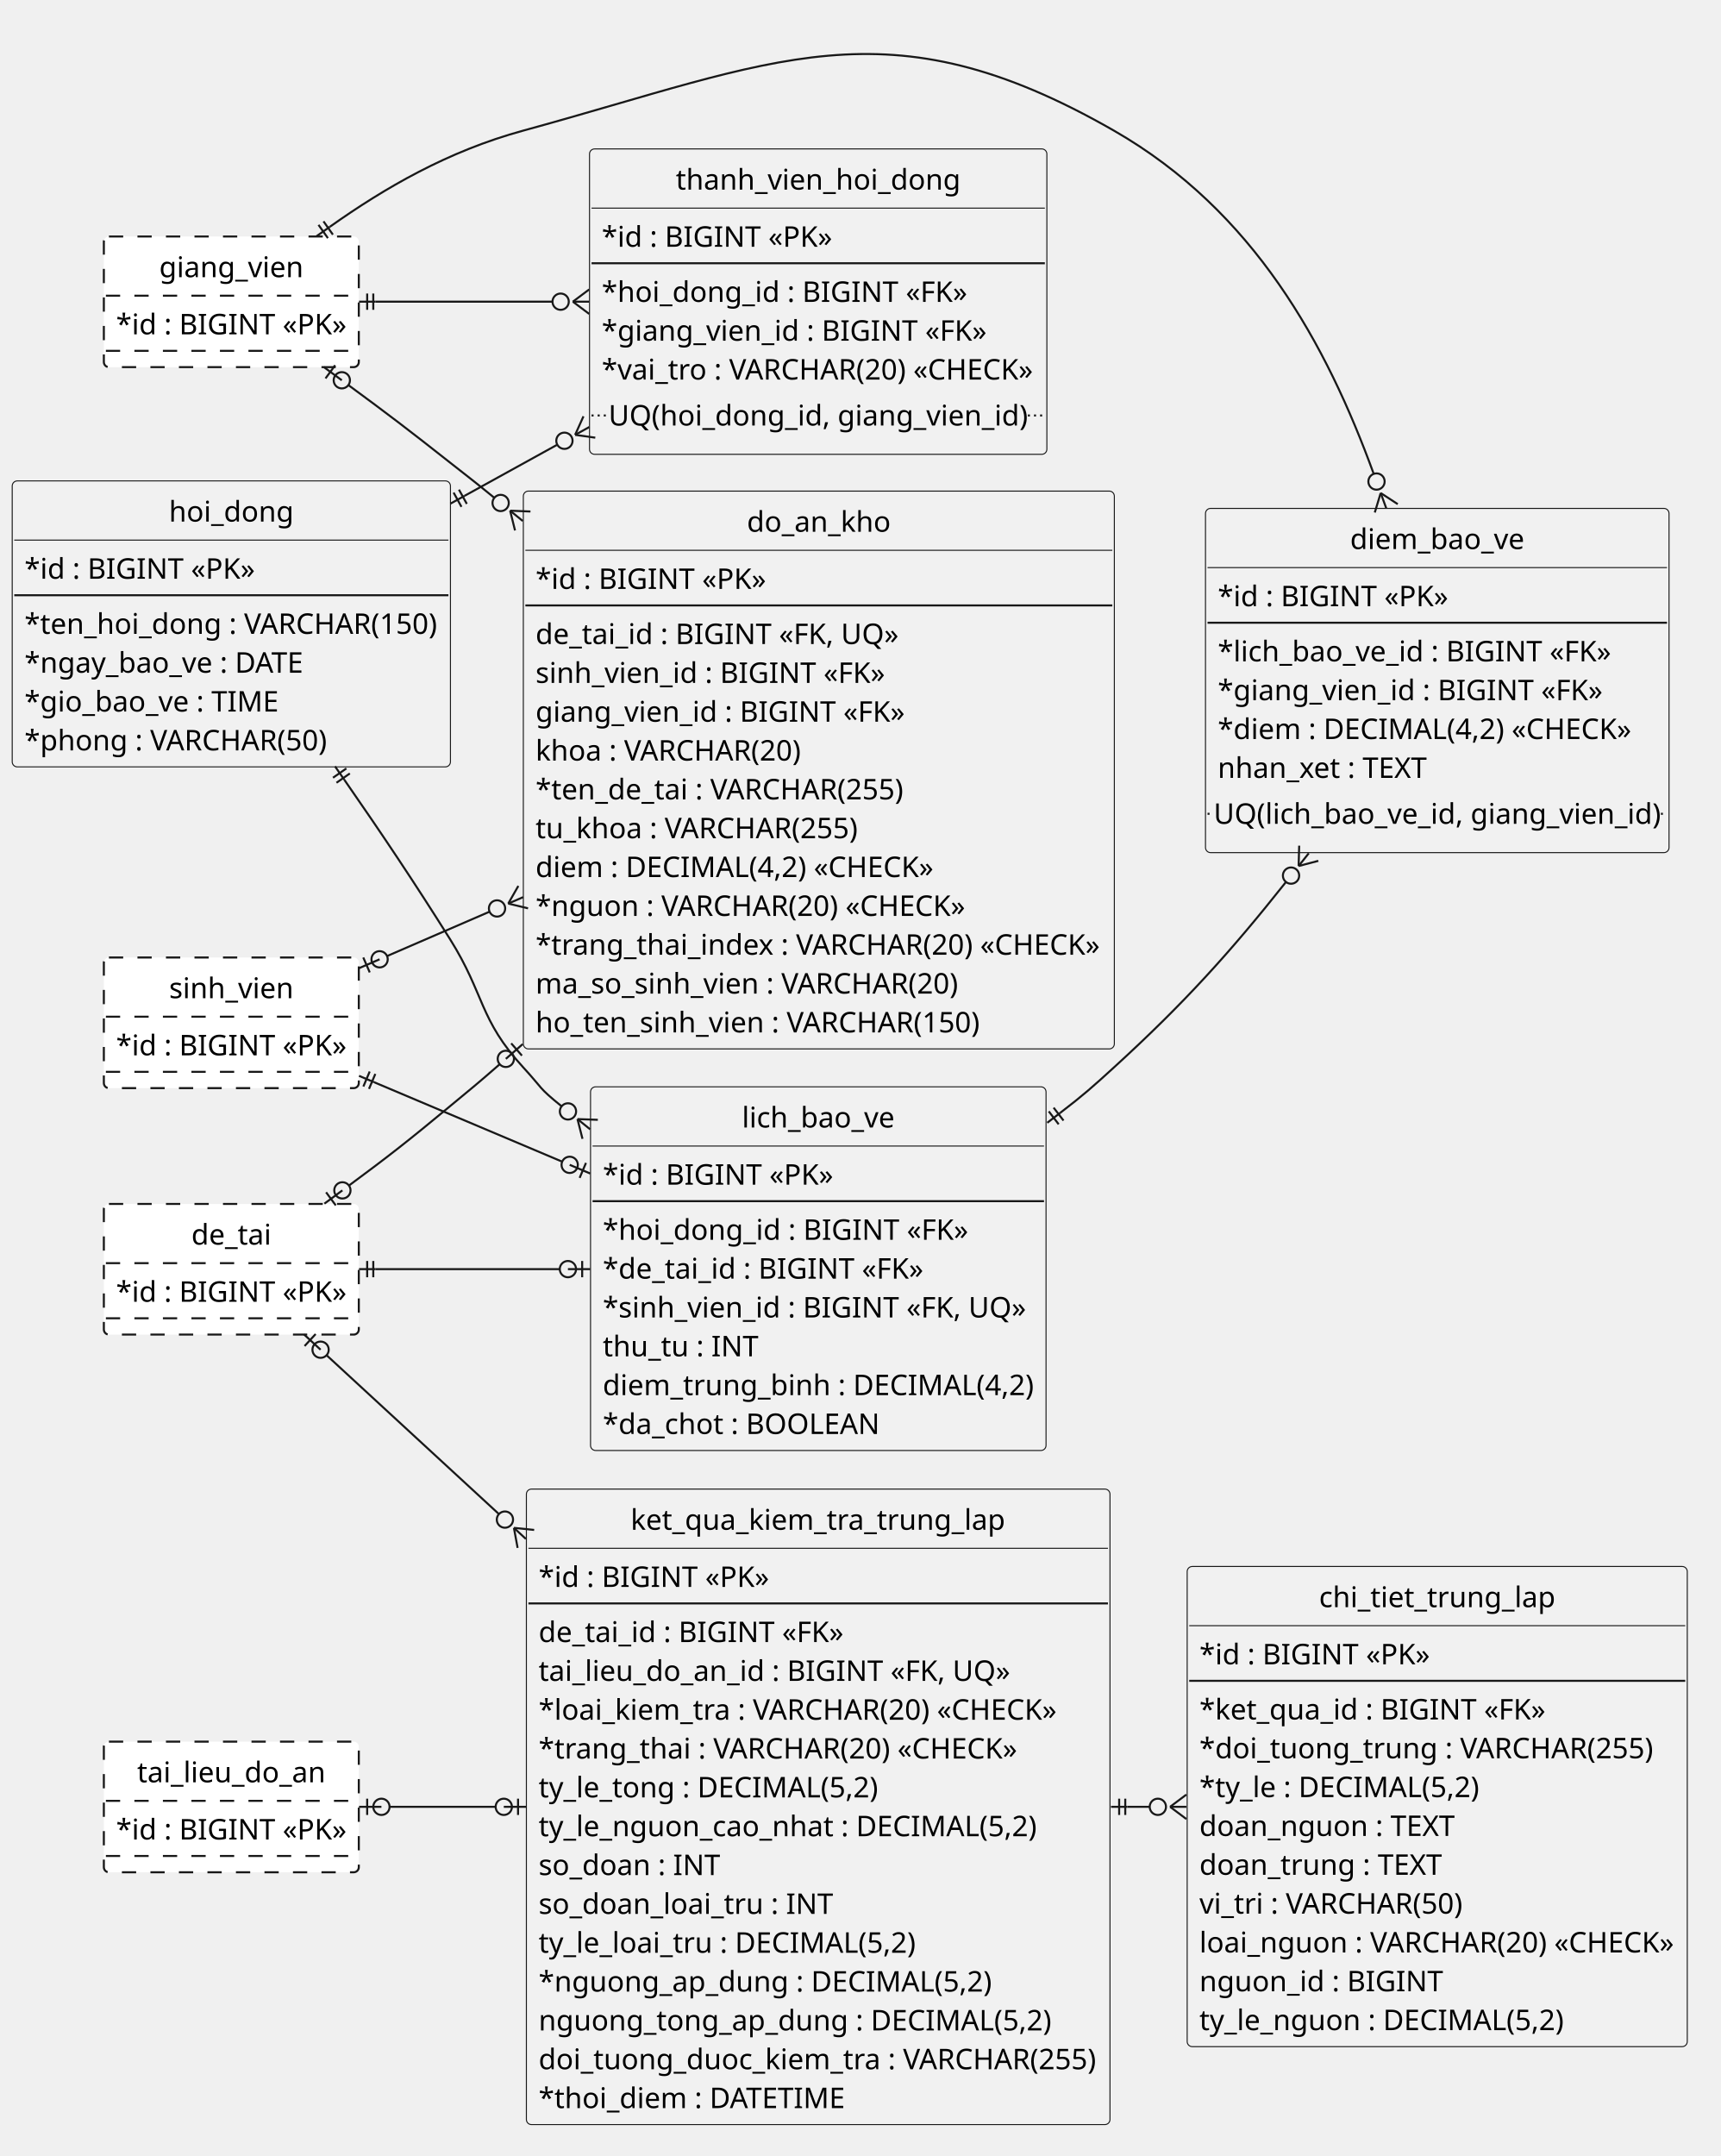
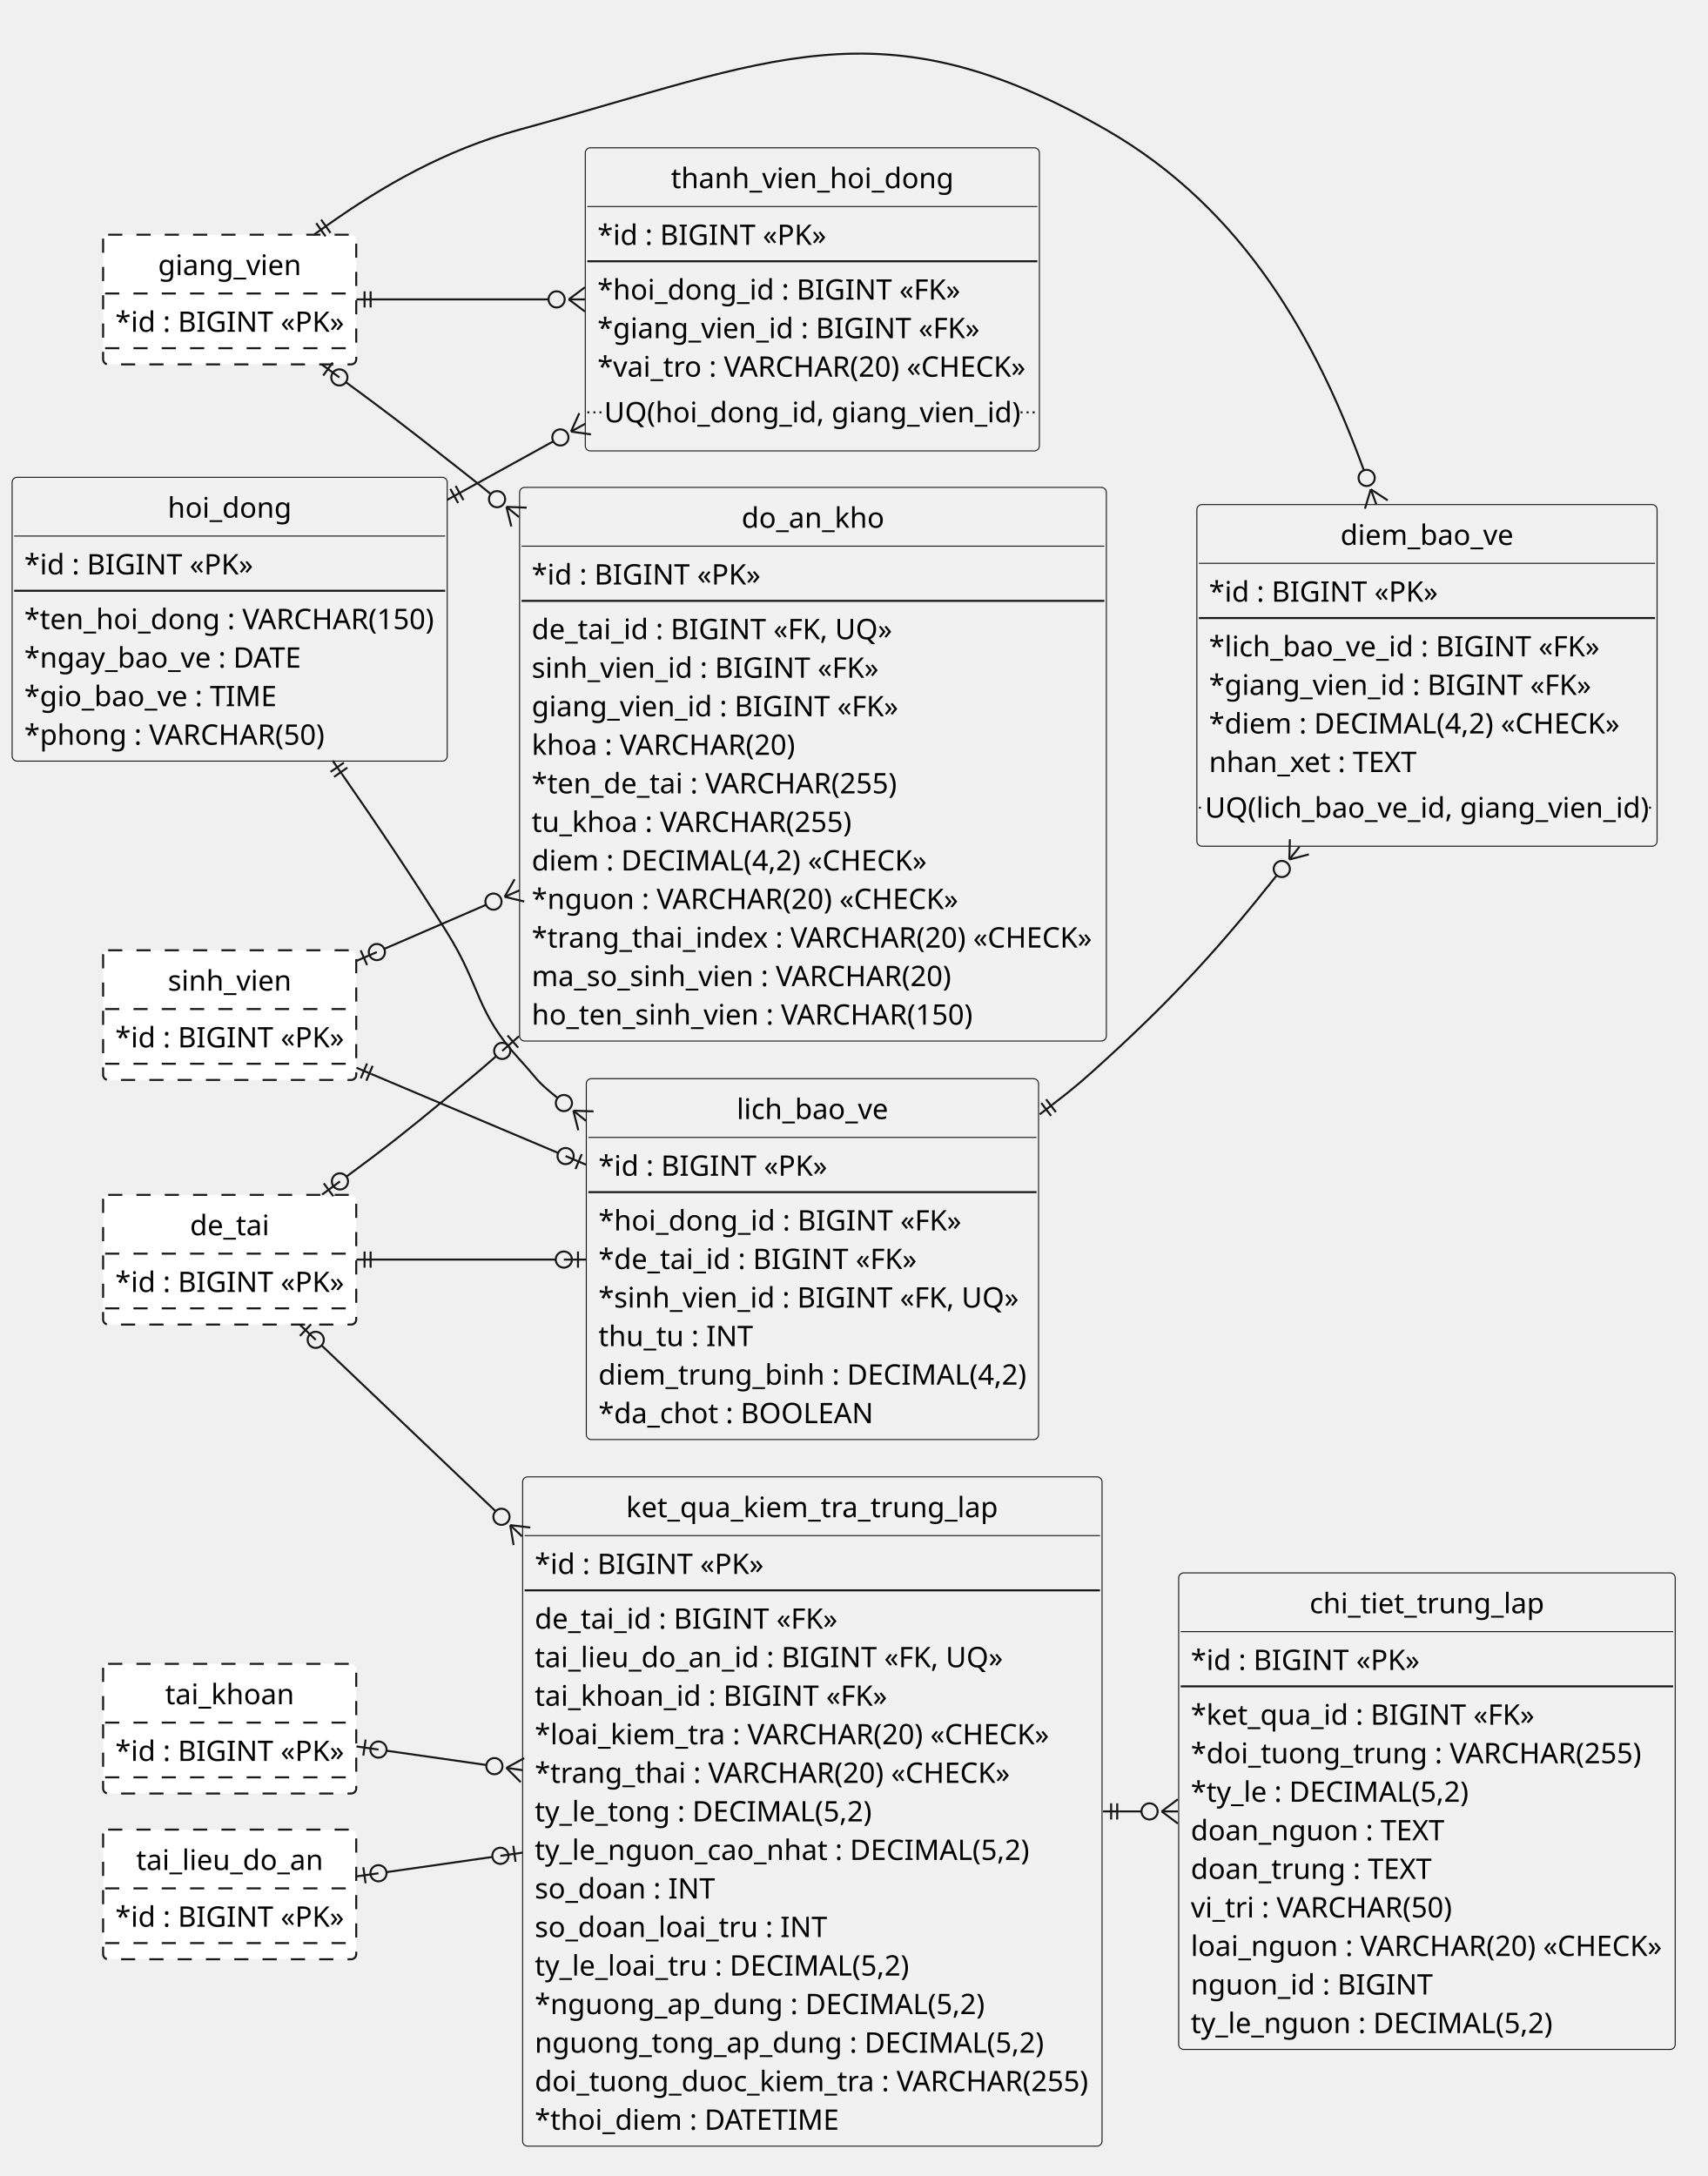
- <svg xmlns="http://www.w3.org/2000/svg" version="1.1" data-diagram-type="CLASS" style="width:1320px;height:1654px;background:#FFFFFF;" width="1320.313px" height="1654.688px" viewBox="0 0 1320 1654" zoomAndPan="magnify" preserveAspectRatio="none" contentStyleType="text/css">
+ <svg xmlns="http://www.w3.org/2000/svg" version="1.1" data-diagram-type="CLASS" style="width:1320px;height:1682px;background:#FFFFFF;" width="1320.313px" height="1682.813px" viewBox="0 0 1320 1682" zoomAndPan="magnify" preserveAspectRatio="none" contentStyleType="text/css">
  <defs />
  <g font-family="sans-serif" lengthAdjust="spacing">
    <g class="entity" data-qualified-name="de_tai" id="ent0001" data-source-line="10">
      <rect x="79.688" y="923.621" width="195.631" height="100.212" fill="#FFF" style="stroke:#181818;stroke-width:1.563;stroke-dasharray:10.938,10.938;" rx="3.906" ry="3.906" />
      <text x="146.845" y="954.818" fill="#000" font-size="21.875" textLength="61.315" font-family="'Noto Sans'">de_tai</text>
      <line x1="81.25" y1="969.039" x2="273.756" y2="969.039" style="stroke:#181818;stroke-width:1.563;stroke-dasharray:10.938,10.938;" />
      <text x="89.063" y="998.674" fill="#000" font-size="21.875" textLength="176.881" font-family="'Noto Sans'">*id : BIGINT «PK»</text>
      <line x1="81.25" y1="1011.333" x2="273.756" y2="1011.333" style="stroke:#181818;stroke-width:1.563;stroke-dasharray:10.938,10.938;" />
    </g>
    <g class="entity" data-qualified-name="sinh_vien" id="ent0002" data-source-line="13">
      <rect x="79.688" y="734.558" width="195.631" height="100.212" fill="#FFF" style="stroke:#181818;stroke-width:1.563;stroke-dasharray:10.938,10.938;" rx="3.906" ry="3.906" />
      <text x="129.761" y="765.755" fill="#000" font-size="21.875" textLength="95.484" font-family="'Noto Sans'">sinh_vien</text>
      <line x1="81.25" y1="779.977" x2="273.756" y2="779.977" style="stroke:#181818;stroke-width:1.563;stroke-dasharray:10.938,10.938;" />
      <text x="89.063" y="809.611" fill="#000" font-size="21.875" textLength="176.881" font-family="'Noto Sans'">*id : BIGINT «PK»</text>
      <line x1="81.25" y1="822.271" x2="273.756" y2="822.271" style="stroke:#181818;stroke-width:1.563;stroke-dasharray:10.938,10.938;" />
    </g>
    <g class="entity" data-qualified-name="giang_vien" id="ent0003" data-source-line="16">
      <rect x="79.688" y="181.433" width="195.631" height="100.212" fill="#FFF" style="stroke:#181818;stroke-width:1.563;stroke-dasharray:10.938,10.938;" rx="3.906" ry="3.906" />
      <text x="122.17" y="212.63" fill="#000" font-size="21.875" textLength="110.665" font-family="'Noto Sans'">giang_vien</text>
      <line x1="81.25" y1="226.852" x2="273.756" y2="226.852" style="stroke:#181818;stroke-width:1.563;stroke-dasharray:10.938,10.938;" />
      <text x="89.063" y="256.486" fill="#000" font-size="21.875" textLength="176.881" font-family="'Noto Sans'">*id : BIGINT «PK»</text>
      <line x1="81.25" y1="269.146" x2="273.756" y2="269.146" style="stroke:#181818;stroke-width:1.563;stroke-dasharray:10.938,10.938;" />
    </g>
-     <g class="entity" data-qualified-name="tai_lieu_do_an" id="ent0004" data-source-line="19">
-       <rect x="79.688" y="1336.121" width="195.631" height="100.212" fill="#FFF" style="stroke:#181818;stroke-width:1.563;stroke-dasharray:10.938,10.938;" rx="3.906" ry="3.906" />
-       <text x="105.217" y="1367.318" fill="#000" font-size="21.875" textLength="144.571" font-family="'Noto Sans'">tai_lieu_do_an</text>
-       <line x1="81.25" y1="1381.539" x2="273.756" y2="1381.539" style="stroke:#181818;stroke-width:1.563;stroke-dasharray:10.938,10.938;" />
-       <text x="89.063" y="1411.174" fill="#000" font-size="21.875" textLength="176.881" font-family="'Noto Sans'">*id : BIGINT «PK»</text>
-       <line x1="81.25" y1="1423.833" x2="273.756" y2="1423.833" style="stroke:#181818;stroke-width:1.563;stroke-dasharray:10.938,10.938;" />
-     </g>
-     <g class="entity" data-qualified-name="hoi_dong" id="ent0005" data-source-line="23">
+     <g class="entity" data-qualified-name="tai_khoan" id="ent0004" data-source-line="19">
+       <rect x="79.688" y="1286.121" width="195.631" height="100.212" fill="#FFF" style="stroke:#181818;stroke-width:1.563;stroke-dasharray:10.938,10.938;" rx="3.906" ry="3.906" />
+       <text x="127.628" y="1317.318" fill="#000" font-size="21.875" textLength="99.75" font-family="'Noto Sans'">tai_khoan</text>
+       <line x1="81.25" y1="1331.539" x2="273.756" y2="1331.539" style="stroke:#181818;stroke-width:1.563;stroke-dasharray:10.938,10.938;" />
+       <text x="89.063" y="1361.174" fill="#000" font-size="21.875" textLength="176.881" font-family="'Noto Sans'">*id : BIGINT «PK»</text>
+       <line x1="81.25" y1="1373.833" x2="273.756" y2="1373.833" style="stroke:#181818;stroke-width:1.563;stroke-dasharray:10.938,10.938;" />
+     </g>
+     <g class="entity" data-qualified-name="tai_lieu_do_an" id="ent0005" data-source-line="22">
+       <rect x="79.688" y="1414.246" width="195.631" height="100.212" fill="#FFF" style="stroke:#181818;stroke-width:1.563;stroke-dasharray:10.938,10.938;" rx="3.906" ry="3.906" />
+       <text x="105.217" y="1445.443" fill="#000" font-size="21.875" textLength="144.571" font-family="'Noto Sans'">tai_lieu_do_an</text>
+       <line x1="81.25" y1="1459.664" x2="273.756" y2="1459.664" style="stroke:#181818;stroke-width:1.563;stroke-dasharray:10.938,10.938;" />
+       <text x="89.063" y="1489.299" fill="#000" font-size="21.875" textLength="176.881" font-family="'Noto Sans'">*id : BIGINT «PK»</text>
+       <line x1="81.25" y1="1501.958" x2="273.756" y2="1501.958" style="stroke:#181818;stroke-width:1.563;stroke-dasharray:10.938,10.938;" />
+     </g>
+     <g class="entity" data-qualified-name="hoi_dong" id="ent0006" data-source-line="26">
      <rect x="9.375" y="368.933" width="336.264" height="219.387" fill="#F1F1F1" style="stroke:#181818;stroke-width:0.781;" rx="3.906" ry="3.906" />
      <text x="129.623" y="400.13" fill="#000" font-size="21.875" textLength="95.768" font-family="'Noto Sans'">hoi_dong</text>
      <line x1="10.938" y1="414.352" x2="344.077" y2="414.352" style="stroke:#181818;stroke-width:0.781;" />
      <text x="18.75" y="443.986" fill="#000" font-size="21.875" textLength="176.881" font-family="'Noto Sans'">*id : BIGINT «PK»</text>
      <line x1="10.938" y1="456.646" x2="344.077" y2="456.646" style="stroke:#181818;stroke-width:1.563;" />
      <text x="18.75" y="486.28" fill="#000" font-size="21.875" textLength="317.514" font-family="'Noto Sans'">*ten_hoi_dong : VARCHAR(150)</text>
      <text x="18.75" y="516.073" fill="#000" font-size="21.875" textLength="215.796" font-family="'Noto Sans'">*ngay_bao_ve : DATE</text>
      <text x="18.75" y="545.867" fill="#000" font-size="21.875" textLength="195.037" font-family="'Noto Sans'">*gio_bao_ve : TIME</text>
      <text x="18.75" y="575.661" fill="#000" font-size="21.875" textLength="232.946" font-family="'Noto Sans'">*phong : VARCHAR(50)</text>
    </g>
-     <g class="entity" data-qualified-name="thanh_vien_hoi_dong" id="ent0006" data-source-line="32">
+     <g class="entity" data-qualified-name="thanh_vien_hoi_dong" id="ent0007" data-source-line="35">
      <rect x="452.344" y="114.246" width="350.942" height="234.284" fill="#F1F1F1" style="stroke:#181818;stroke-width:0.781;" rx="3.906" ry="3.906" />
      <text x="518.55" y="145.443" fill="#000" font-size="21.875" textLength="218.53" font-family="'Noto Sans'">thanh_vien_hoi_dong</text>
      <line x1="453.906" y1="159.664" x2="801.724" y2="159.664" style="stroke:#181818;stroke-width:0.781;" />
      <text x="461.719" y="189.299" fill="#000" font-size="21.875" textLength="176.881" font-family="'Noto Sans'">*id : BIGINT «PK»</text>
      <line x1="453.906" y1="201.958" x2="801.724" y2="201.958" style="stroke:#181818;stroke-width:1.563;" />
      <text x="461.719" y="231.592" fill="#000" font-size="21.875" textLength="280.48" font-family="'Noto Sans'">*hoi_dong_id : BIGINT «FK»</text>
      <text x="461.719" y="261.386" fill="#000" font-size="21.875" textLength="295.377" font-family="'Noto Sans'">*giang_vien_id : BIGINT «FK»</text>
      <text x="461.719" y="291.18" fill="#000" font-size="21.875" textLength="332.192" font-family="'Noto Sans'">*vai_tro : VARCHAR(20) «CHECK»</text>
      <line x1="453.906" y1="318.736" x2="466.914" y2="318.736" style="stroke:#181818;stroke-width:1.563;stroke-dasharray:1.563,3.125;" />
      <text x="466.914" y="326.442" fill="#000" font-size="21.875" textLength="321.802" font-family="'Noto Sans'">UQ(hoi_dong_id, giang_vien_id)</text>
      <line x1="788.716" y1="318.736" x2="801.724" y2="318.736" style="stroke:#181818;stroke-width:1.563;stroke-dasharray:1.563,3.125;" />
    </g>
-     <g class="entity" data-qualified-name="lich_bao_ve" id="ent0007" data-source-line="41">
+     <g class="entity" data-qualified-name="lich_bao_ve" id="ent0008" data-source-line="44">
      <rect x="453.125" y="833.777" width="349.521" height="278.974" fill="#F1F1F1" style="stroke:#181818;stroke-width:0.781;" rx="3.906" ry="3.906" />
      <text x="569.315" y="864.974" fill="#000" font-size="21.875" textLength="117.14" font-family="'Noto Sans'">lich_bao_ve</text>
      <line x1="454.688" y1="879.196" x2="801.083" y2="879.196" style="stroke:#181818;stroke-width:0.781;" />
      <text x="462.5" y="908.83" fill="#000" font-size="21.875" textLength="176.881" font-family="'Noto Sans'">*id : BIGINT «PK»</text>
      <line x1="454.688" y1="921.489" x2="801.083" y2="921.489" style="stroke:#181818;stroke-width:1.563;" />
      <text x="462.5" y="951.124" fill="#000" font-size="21.875" textLength="280.48" font-family="'Noto Sans'">*hoi_dong_id : BIGINT «FK»</text>
      <text x="462.5" y="980.917" fill="#000" font-size="21.875" textLength="246.027" font-family="'Noto Sans'">*de_tai_id : BIGINT «FK»</text>
      <text x="462.5" y="1010.711" fill="#000" font-size="21.875" textLength="324.821" font-family="'Noto Sans'">*sinh_vien_id : BIGINT «FK, UQ»</text>
      <text x="462.5" y="1040.504" fill="#000" font-size="21.875" textLength="119.503" font-family="'Noto Sans'">thu_tu : INT</text>
      <text x="462.5" y="1070.298" fill="#000" font-size="21.875" textLength="330.771" font-family="'Noto Sans'">diem_trung_binh : DECIMAL(4,2)</text>
      <text x="462.5" y="1100.092" fill="#000" font-size="21.875" textLength="212.493" font-family="'Noto Sans'">*da_chot : BOOLEAN</text>
    </g>
-     <g class="entity" data-qualified-name="diem_bao_ve" id="ent0008" data-source-line="52">
+     <g class="entity" data-qualified-name="diem_bao_ve" id="ent0009" data-source-line="55">
      <rect x="925" y="390.027" width="355.674" height="264.077" fill="#F1F1F1" style="stroke:#181818;stroke-width:0.781;" rx="3.906" ry="3.906" />
      <text x="1035.976" y="421.224" fill="#000" font-size="21.875" textLength="133.721" font-family="'Noto Sans'">diem_bao_ve</text>
      <line x1="926.563" y1="435.446" x2="1279.111" y2="435.446" style="stroke:#181818;stroke-width:0.781;" />
      <text x="934.375" y="465.08" fill="#000" font-size="21.875" textLength="176.881" font-family="'Noto Sans'">*id : BIGINT «PK»</text>
      <line x1="926.563" y1="477.739" x2="1279.111" y2="477.739" style="stroke:#181818;stroke-width:1.563;" />
      <text x="934.375" y="507.374" fill="#000" font-size="21.875" textLength="301.852" font-family="'Noto Sans'">*lich_bao_ve_id : BIGINT «FK»</text>
      <text x="934.375" y="537.167" fill="#000" font-size="21.875" textLength="295.377" font-family="'Noto Sans'">*giang_vien_id : BIGINT «FK»</text>
      <text x="934.375" y="566.961" fill="#000" font-size="21.875" textLength="317.361" font-family="'Noto Sans'">*diem : DECIMAL(4,2) «CHECK»</text>
      <text x="934.375" y="596.754" fill="#000" font-size="21.875" textLength="160.89" font-family="'Noto Sans'">nhan_xet : TEXT</text>
      <line x1="926.563" y1="624.311" x2="931.25" y2="624.311" style="stroke:#181818;stroke-width:1.563;stroke-dasharray:1.563,3.125;" />
      <text x="931.25" y="632.017" fill="#000" font-size="21.875" textLength="343.174" font-family="'Noto Sans'">UQ(lich_bao_ve_id, giang_vien_id)</text>
      <line x1="1274.424" y1="624.311" x2="1279.111" y2="624.311" style="stroke:#181818;stroke-width:1.563;stroke-dasharray:1.563,3.125;" />
    </g>
-     <g class="entity" data-qualified-name="do_an_kho" id="ent0009" data-source-line="62">
+     <g class="entity" data-qualified-name="do_an_kho" id="ent0010" data-source-line="65">
      <rect x="401.563" y="376.746" width="453.492" height="427.942" fill="#F1F1F1" style="stroke:#181818;stroke-width:0.781;" rx="3.906" ry="3.906" />
      <text x="573.14" y="407.943" fill="#000" font-size="21.875" textLength="110.337" font-family="'Noto Sans'">do_an_kho</text>
      <line x1="403.125" y1="422.164" x2="853.492" y2="422.164" style="stroke:#181818;stroke-width:0.781;" />
      <text x="410.938" y="451.799" fill="#000" font-size="21.875" textLength="176.881" font-family="'Noto Sans'">*id : BIGINT «PK»</text>
      <line x1="403.125" y1="464.458" x2="853.492" y2="464.458" style="stroke:#181818;stroke-width:1.563;" />
      <text x="410.938" y="494.092" fill="#000" font-size="21.875" textLength="278.599" font-family="'Noto Sans'">de_tai_id : BIGINT «FK, UQ»</text>
      <text x="410.938" y="523.886" fill="#000" font-size="21.875" textLength="268.143" font-family="'Noto Sans'">sinh_vien_id : BIGINT «FK»</text>
      <text x="410.938" y="553.68" fill="#000" font-size="21.875" textLength="283.324" font-family="'Noto Sans'">giang_vien_id : BIGINT «FK»</text>
      <text x="410.938" y="583.473" fill="#000" font-size="21.875" textLength="204.421" font-family="'Noto Sans'">khoa : VARCHAR(20)</text>
      <text x="410.938" y="613.267" fill="#000" font-size="21.875" textLength="283.061" font-family="'Noto Sans'">*ten_de_tai : VARCHAR(255)</text>
      <text x="410.938" y="643.06" fill="#000" font-size="21.875" textLength="248.061" font-family="'Noto Sans'">tu_khoa : VARCHAR(255)</text>
      <text x="410.938" y="672.854" fill="#000" font-size="21.875" textLength="305.308" font-family="'Noto Sans'">diem : DECIMAL(4,2) «CHECK»</text>
      <text x="410.938" y="702.648" fill="#000" font-size="21.875" textLength="330.53" font-family="'Noto Sans'">*nguon : VARCHAR(20) «CHECK»</text>
      <text x="410.938" y="732.441" fill="#000" font-size="21.875" textLength="434.742" font-family="'Noto Sans'">*trang_thai_index : VARCHAR(20) «CHECK»</text>
      <text x="410.938" y="762.235" fill="#000" font-size="21.875" textLength="325.061" font-family="'Noto Sans'">ma_so_sinh_vien : VARCHAR(20)</text>
      <text x="410.938" y="792.029" fill="#000" font-size="21.875" textLength="341.642" font-family="'Noto Sans'">ho_ten_sinh_vien : VARCHAR(150)</text>
    </g>
-     <g class="entity" data-qualified-name="ket_qua_kiem_tra_trung_lap" id="ent0010" data-source-line="78">
-       <rect x="403.906" y="1142.371" width="447.805" height="487.529" fill="#F1F1F1" style="stroke:#181818;stroke-width:0.781;" rx="3.906" ry="3.906" />
-       <text x="483.893" y="1173.568" fill="#000" font-size="21.875" textLength="287.83" font-family="'Noto Sans'">ket_qua_kiem_tra_trung_lap</text>
-       <line x1="405.469" y1="1187.789" x2="850.148" y2="1187.789" style="stroke:#181818;stroke-width:0.781;" />
-       <text x="413.281" y="1217.424" fill="#000" font-size="21.875" textLength="176.881" font-family="'Noto Sans'">*id : BIGINT «PK»</text>
-       <line x1="405.469" y1="1230.083" x2="850.148" y2="1230.083" style="stroke:#181818;stroke-width:1.563;" />
-       <text x="413.281" y="1259.717" fill="#000" font-size="21.875" textLength="233.974" font-family="'Noto Sans'">de_tai_id : BIGINT «FK»</text>
-       <text x="413.281" y="1289.511" fill="#000" font-size="21.875" textLength="361.855" font-family="'Noto Sans'">tai_lieu_do_an_id : BIGINT «FK, UQ»</text>
-       <text x="413.281" y="1319.305" fill="#000" font-size="21.875" textLength="398.823" font-family="'Noto Sans'">*loai_kiem_tra : VARCHAR(20) «CHECK»</text>
-       <text x="413.281" y="1349.098" fill="#000" font-size="21.875" textLength="368.505" font-family="'Noto Sans'">*trang_thai : VARCHAR(20) «CHECK»</text>
-       <text x="413.281" y="1378.892" fill="#000" font-size="21.875" textLength="260.465" font-family="'Noto Sans'">ty_le_tong : DECIMAL(5,2)</text>
-       <text x="413.281" y="1408.685" fill="#000" font-size="21.875" textLength="382.242" font-family="'Noto Sans'">ty_le_nguon_cao_nhat : DECIMAL(5,2)</text>
-       <text x="413.281" y="1438.479" fill="#000" font-size="21.875" textLength="139.343" font-family="'Noto Sans'">so_doan : INT</text>
-       <text x="413.281" y="1468.273" fill="#000" font-size="21.875" textLength="226.012" font-family="'Noto Sans'">so_doan_loai_tru : INT</text>
-       <text x="413.281" y="1498.066" fill="#000" font-size="21.875" textLength="289.318" font-family="'Noto Sans'">ty_le_loai_tru : DECIMAL(5,2)</text>
-       <text x="413.281" y="1527.86" fill="#000" font-size="21.875" textLength="347.745" font-family="'Noto Sans'">*nguong_ap_dung : DECIMAL(5,2)</text>
-       <text x="413.281" y="1557.654" fill="#000" font-size="21.875" textLength="393.508" font-family="'Noto Sans'">nguong_tong_ap_dung : DECIMAL(5,2)</text>
-       <text x="413.281" y="1587.447" fill="#000" font-size="21.875" textLength="429.055" font-family="'Noto Sans'">doi_tuong_duoc_kiem_tra : VARCHAR(255)</text>
-       <text x="413.281" y="1617.241" fill="#000" font-size="21.875" textLength="237.037" font-family="'Noto Sans'">*thoi_diem : DATETIME</text>
-     </g>
-     <g class="entity" data-qualified-name="chi_tiet_trung_lap" id="ent0011" data-source-line="96">
-       <rect x="910.938" y="1201.746" width="383.733" height="368.355" fill="#F1F1F1" style="stroke:#181818;stroke-width:0.781;" rx="3.906" ry="3.906" />
-       <text x="1012.121" y="1232.943" fill="#000" font-size="21.875" textLength="181.365" font-family="'Noto Sans'">chi_tiet_trung_lap</text>
-       <line x1="912.5" y1="1247.164" x2="1293.108" y2="1247.164" style="stroke:#181818;stroke-width:0.781;" />
-       <text x="920.313" y="1276.799" fill="#000" font-size="21.875" textLength="176.881" font-family="'Noto Sans'">*id : BIGINT «PK»</text>
-       <line x1="912.5" y1="1289.458" x2="1293.108" y2="1289.458" style="stroke:#181818;stroke-width:1.563;" />
-       <text x="920.313" y="1319.092" fill="#000" font-size="21.875" textLength="265.583" font-family="'Noto Sans'">*ket_qua_id : BIGINT «FK»</text>
-       <text x="920.313" y="1348.886" fill="#000" font-size="21.875" textLength="349.08" font-family="'Noto Sans'">*doi_tuong_trung : VARCHAR(255)</text>
-       <text x="920.313" y="1378.68" fill="#000" font-size="21.875" textLength="214.702" font-family="'Noto Sans'">*ty_le : DECIMAL(5,2)</text>
-       <text x="920.313" y="1408.473" fill="#000" font-size="21.875" textLength="195.977" font-family="'Noto Sans'">doan_nguon : TEXT</text>
-       <text x="920.313" y="1438.267" fill="#000" font-size="21.875" textLength="186.156" font-family="'Noto Sans'">doan_trung : TEXT</text>
-       <text x="920.313" y="1468.06" fill="#000" font-size="21.875" textLength="202.759" font-family="'Noto Sans'">vi_tri : VARCHAR(50)</text>
-       <text x="920.313" y="1497.854" fill="#000" font-size="21.875" textLength="364.983" font-family="'Noto Sans'">loai_nguon : VARCHAR(20) «CHECK»</text>
-       <text x="920.313" y="1527.648" fill="#000" font-size="21.875" textLength="187.052" font-family="'Noto Sans'">nguon_id : BIGINT</text>
-       <text x="920.313" y="1557.441" fill="#000" font-size="21.875" textLength="279.605" font-family="'Noto Sans'">ty_le_nguon : DECIMAL(5,2)</text>
-     </g>
-     <g class="link" data-entity-1="ent0005" data-entity-2="ent0006" id="lnk12" data-link-type="crowfoot">
+     <g class="entity" data-qualified-name="ket_qua_kiem_tra_trung_lap" id="ent0011" data-source-line="81">
+       <rect x="403.906" y="1141.59" width="447.805" height="517.323" fill="#F1F1F1" style="stroke:#181818;stroke-width:0.781;" rx="3.906" ry="3.906" />
+       <text x="483.893" y="1172.786" fill="#000" font-size="21.875" textLength="287.83" font-family="'Noto Sans'">ket_qua_kiem_tra_trung_lap</text>
+       <line x1="405.469" y1="1187.008" x2="850.148" y2="1187.008" style="stroke:#181818;stroke-width:0.781;" />
+       <text x="413.281" y="1216.642" fill="#000" font-size="21.875" textLength="176.881" font-family="'Noto Sans'">*id : BIGINT «PK»</text>
+       <line x1="405.469" y1="1229.302" x2="850.148" y2="1229.302" style="stroke:#181818;stroke-width:1.563;" />
+       <text x="413.281" y="1258.936" fill="#000" font-size="21.875" textLength="233.974" font-family="'Noto Sans'">de_tai_id : BIGINT «FK»</text>
+       <text x="413.281" y="1288.73" fill="#000" font-size="21.875" textLength="361.855" font-family="'Noto Sans'">tai_lieu_do_an_id : BIGINT «FK, UQ»</text>
+       <text x="413.281" y="1318.523" fill="#000" font-size="21.875" textLength="272.408" font-family="'Noto Sans'">tai_khoan_id : BIGINT «FK»</text>
+       <text x="413.281" y="1348.317" fill="#000" font-size="21.875" textLength="398.823" font-family="'Noto Sans'">*loai_kiem_tra : VARCHAR(20) «CHECK»</text>
+       <text x="413.281" y="1378.111" fill="#000" font-size="21.875" textLength="368.505" font-family="'Noto Sans'">*trang_thai : VARCHAR(20) «CHECK»</text>
+       <text x="413.281" y="1407.904" fill="#000" font-size="21.875" textLength="260.465" font-family="'Noto Sans'">ty_le_tong : DECIMAL(5,2)</text>
+       <text x="413.281" y="1437.698" fill="#000" font-size="21.875" textLength="382.242" font-family="'Noto Sans'">ty_le_nguon_cao_nhat : DECIMAL(5,2)</text>
+       <text x="413.281" y="1467.491" fill="#000" font-size="21.875" textLength="139.343" font-family="'Noto Sans'">so_doan : INT</text>
+       <text x="413.281" y="1497.285" fill="#000" font-size="21.875" textLength="226.012" font-family="'Noto Sans'">so_doan_loai_tru : INT</text>
+       <text x="413.281" y="1527.079" fill="#000" font-size="21.875" textLength="289.318" font-family="'Noto Sans'">ty_le_loai_tru : DECIMAL(5,2)</text>
+       <text x="413.281" y="1556.872" fill="#000" font-size="21.875" textLength="347.745" font-family="'Noto Sans'">*nguong_ap_dung : DECIMAL(5,2)</text>
+       <text x="413.281" y="1586.666" fill="#000" font-size="21.875" textLength="393.508" font-family="'Noto Sans'">nguong_tong_ap_dung : DECIMAL(5,2)</text>
+       <text x="413.281" y="1616.46" fill="#000" font-size="21.875" textLength="429.055" font-family="'Noto Sans'">doi_tuong_duoc_kiem_tra : VARCHAR(255)</text>
+       <text x="413.281" y="1646.253" fill="#000" font-size="21.875" textLength="237.037" font-family="'Noto Sans'">*thoi_diem : DATETIME</text>
+     </g>
+     <g class="entity" data-qualified-name="chi_tiet_trung_lap" id="ent0012" data-source-line="100">
+       <rect x="910.938" y="1215.808" width="383.733" height="368.355" fill="#F1F1F1" style="stroke:#181818;stroke-width:0.781;" rx="3.906" ry="3.906" />
+       <text x="1012.121" y="1247.005" fill="#000" font-size="21.875" textLength="181.365" font-family="'Noto Sans'">chi_tiet_trung_lap</text>
+       <line x1="912.5" y1="1261.227" x2="1293.108" y2="1261.227" style="stroke:#181818;stroke-width:0.781;" />
+       <text x="920.313" y="1290.861" fill="#000" font-size="21.875" textLength="176.881" font-family="'Noto Sans'">*id : BIGINT «PK»</text>
+       <line x1="912.5" y1="1303.521" x2="1293.108" y2="1303.521" style="stroke:#181818;stroke-width:1.563;" />
+       <text x="920.313" y="1333.155" fill="#000" font-size="21.875" textLength="265.583" font-family="'Noto Sans'">*ket_qua_id : BIGINT «FK»</text>
+       <text x="920.313" y="1362.948" fill="#000" font-size="21.875" textLength="349.08" font-family="'Noto Sans'">*doi_tuong_trung : VARCHAR(255)</text>
+       <text x="920.313" y="1392.742" fill="#000" font-size="21.875" textLength="214.702" font-family="'Noto Sans'">*ty_le : DECIMAL(5,2)</text>
+       <text x="920.313" y="1422.536" fill="#000" font-size="21.875" textLength="195.977" font-family="'Noto Sans'">doan_nguon : TEXT</text>
+       <text x="920.313" y="1452.329" fill="#000" font-size="21.875" textLength="186.156" font-family="'Noto Sans'">doan_trung : TEXT</text>
+       <text x="920.313" y="1482.123" fill="#000" font-size="21.875" textLength="202.759" font-family="'Noto Sans'">vi_tri : VARCHAR(50)</text>
+       <text x="920.313" y="1511.917" fill="#000" font-size="21.875" textLength="364.983" font-family="'Noto Sans'">loai_nguon : VARCHAR(20) «CHECK»</text>
+       <text x="920.313" y="1541.71" fill="#000" font-size="21.875" textLength="187.052" font-family="'Noto Sans'">nguon_id : BIGINT</text>
+       <text x="920.313" y="1571.504" fill="#000" font-size="21.875" textLength="279.605" font-family="'Noto Sans'">ty_le_nguon : DECIMAL(5,2)</text>
+     </g>
+     <g class="link" data-entity-1="ent0006" data-entity-2="ent0007" id="lnk13" data-link-type="crowfoot">
      <line x1="354.088" y1="388.836" x2="348.052" y2="377.89" style="stroke:#181818;stroke-width:1.563;" />
      <line x1="358.193" y1="386.572" x2="352.156" y2="375.626" style="stroke:#181818;stroke-width:1.563;" />
      <line x1="356.543" y1="380.345" x2="345.597" y2="386.381" style="stroke:#181818;stroke-width:1.563;" />
      <line x1="441.299" y1="333.603" x2="447.718" y2="319.357" style="stroke:#181818;stroke-width:1.563;" />
      <line x1="441.299" y1="333.603" x2="456.772" y2="335.776" style="stroke:#181818;stroke-width:1.563;" />
      <line x1="441.299" y1="333.603" x2="452.245" y2="327.566" style="stroke:#181818;stroke-width:1.563;" />
      <ellipse cx="433.09" cy="338.13" rx="6.25" ry="6.25" fill="none" style="stroke:#181818;stroke-width:1.563;" />
      <path d="M356.543,380.345 C391.345,361.152 392.547,360.489 427.617,341.148" style="stroke:#181818;stroke-width:1.563;" fill="none" />
    </g>
-     <g class="link" data-entity-1="ent0003" data-entity-2="ent0006" id="lnk13" data-link-type="crowfoot">
+     <g class="link" data-entity-1="ent0003" data-entity-2="ent0007" id="lnk14" data-link-type="crowfoot">
      <line x1="281.74" y1="237.683" x2="281.74" y2="225.183" style="stroke:#181818;stroke-width:1.563;" />
      <line x1="286.427" y1="237.683" x2="286.427" y2="225.183" style="stroke:#181818;stroke-width:1.563;" />
      <line x1="287.99" y1="231.433" x2="275.49" y2="231.433" style="stroke:#181818;stroke-width:1.563;" />
      <line x1="439.563" y1="231.433" x2="452.063" y2="222.058" style="stroke:#181818;stroke-width:1.563;" />
      <line x1="439.563" y1="231.433" x2="452.063" y2="240.808" style="stroke:#181818;stroke-width:1.563;" />
      <line x1="439.563" y1="231.433" x2="452.063" y2="231.433" style="stroke:#181818;stroke-width:1.563;" />
      <ellipse cx="430.188" cy="231.433" rx="6.25" ry="6.25" fill="none" style="stroke:#181818;stroke-width:1.563;" />
      <path d="M287.99,231.433 C339.524,231.433 363.909,231.433 423.938,231.433" style="stroke:#181818;stroke-width:1.563;" fill="none" />
    </g>
-     <g class="link" data-entity-1="ent0005" data-entity-2="ent0007" id="lnk14" data-link-type="crowfoot">
+     <g class="link" data-entity-1="ent0006" data-entity-2="ent0008" id="lnk15" data-link-type="crowfoot">
      <line x1="255.509" y1="596.644" x2="265.775" y2="589.513" style="stroke:#181818;stroke-width:1.563;" />
      <line x1="258.183" y1="600.494" x2="268.449" y2="593.363" style="stroke:#181818;stroke-width:1.563;" />
      <line x1="264.207" y1="598.212" x2="257.077" y2="587.945" style="stroke:#181818;stroke-width:1.563;" />
      <line x1="443.111" y1="858.521" x2="458.726" y2="859.073" style="stroke:#181818;stroke-width:1.563;" />
      <line x1="443.111" y1="858.521" x2="446.953" y2="873.666" style="stroke:#181818;stroke-width:1.563;" />
      <line x1="443.111" y1="858.521" x2="452.839" y2="866.37" style="stroke:#181818;stroke-width:1.563;" />
      <ellipse cx="435.814" cy="852.634" rx="6.25" ry="6.25" fill="none" style="stroke:#181818;stroke-width:1.563;" />
      <path d="M264.207,598.212 C292.74,639.291 317.646,676.425 345.313,720.496 C372.103,763.173 367.444,781.853 401.563,818.933 C416.969,835.677 412.619,833.92 430.95,848.71" style="stroke:#181818;stroke-width:1.563;" fill="none" />
    </g>
-     <g class="link" data-entity-1="ent0001" data-entity-2="ent0007" id="lnk15" data-link-type="association">
+     <g class="link" data-entity-1="ent0001" data-entity-2="ent0008" id="lnk16" data-link-type="association">
      <line x1="281.74" y1="979.871" x2="281.74" y2="967.371" style="stroke:#181818;stroke-width:1.563;" />
      <line x1="286.427" y1="979.871" x2="286.427" y2="967.371" style="stroke:#181818;stroke-width:1.563;" />
      <line x1="287.99" y1="973.621" x2="275.49" y2="973.621" style="stroke:#181818;stroke-width:1.563;" />
      <line x1="435.773" y1="973.621" x2="452.961" y2="973.621" style="stroke:#181818;stroke-width:1.563;" />
      <ellipse cx="435.773" cy="973.621" rx="6.25" ry="6.25" fill="none" style="stroke:#181818;stroke-width:1.563;" />
      <line x1="446.711" y1="967.371" x2="446.711" y2="979.871" style="stroke:#181818;stroke-width:1.563;" />
      <path d="M287.99,973.621 C339.781,973.621 369.245,973.621 429.523,973.621" style="stroke:#181818;stroke-width:1.563;" fill="none" />
    </g>
-     <g class="link" data-entity-1="ent0002" data-entity-2="ent0007" id="lnk16" data-link-type="association">
+     <g class="link" data-entity-1="ent0002" data-entity-2="ent0008" id="lnk17" data-link-type="association">
      <line x1="278.816" y1="833.539" x2="283.679" y2="822.023" style="stroke:#181818;stroke-width:1.563;" />
      <line x1="283.134" y1="835.362" x2="287.997" y2="823.847" style="stroke:#181818;stroke-width:1.563;" />
      <line x1="287.005" y1="830.213" x2="275.49" y2="825.349" style="stroke:#181818;stroke-width:1.563;" />
      <line x1="437.127" y1="893.615" x2="452.961" y2="900.302" style="stroke:#181818;stroke-width:1.563;" />
      <ellipse cx="437.127" cy="893.615" rx="6.25" ry="6.25" fill="none" style="stroke:#181818;stroke-width:1.563;" />
      <line x1="449.635" y1="892.113" x2="444.772" y2="903.628" style="stroke:#181818;stroke-width:1.563;" />
      <path d="M287.005,830.213 C338.796,852.086 371.092,865.726 431.37,891.183" style="stroke:#181818;stroke-width:1.563;" fill="none" />
    </g>
-     <g class="link" data-entity-1="ent0007" data-entity-2="ent0008" id="lnk17" data-link-type="crowfoot">
+     <g class="link" data-entity-1="ent0008" data-entity-2="ent0009" id="lnk18" data-link-type="crowfoot">
      <line x1="812.336" y1="862.513" x2="804.742" y2="852.584" style="stroke:#181818;stroke-width:1.563;" />
      <line x1="816.06" y1="859.665" x2="808.466" y2="849.736" style="stroke:#181818;stroke-width:1.563;" />
      <line x1="813.504" y1="853.752" x2="803.575" y2="861.345" style="stroke:#181818;stroke-width:1.563;" />
      <line x1="996.463" y1="664.379" x2="996.886" y2="648.76" style="stroke:#181818;stroke-width:1.563;" />
      <line x1="996.463" y1="664.379" x2="1011.576" y2="660.411" style="stroke:#181818;stroke-width:1.563;" />
      <line x1="996.463" y1="664.379" x2="1004.231" y2="654.585" style="stroke:#181818;stroke-width:1.563;" />
      <ellipse cx="990.637" cy="671.724" rx="6.25" ry="6.25" fill="none" style="stroke:#181818;stroke-width:1.563;" />
      <path d="M813.504,853.752 C831.308,840.135 838.755,833.472 854.688,818.933 C908.66,769.682 943.95,730.586 986.754,676.621" style="stroke:#181818;stroke-width:1.563;" fill="none" />
    </g>
-     <g class="link" data-entity-1="ent0003" data-entity-2="ent0008" id="lnk18" data-link-type="crowfoot">
+     <g class="link" data-entity-1="ent0003" data-entity-2="ent0009" id="lnk19" data-link-type="crowfoot">
      <line x1="251.601" y1="182.695" x2="244.383" y2="172.489" style="stroke:#181818;stroke-width:1.563;" />
      <line x1="255.428" y1="179.988" x2="248.21" y2="169.783" style="stroke:#181818;stroke-width:1.563;" />
      <line x1="253.095" y1="173.983" x2="242.889" y2="181.201" style="stroke:#181818;stroke-width:1.563;" />
      <line x1="1059.429" y1="378.225" x2="1072.517" y2="386.76" style="stroke:#181818;stroke-width:1.563;" />
      <line x1="1059.429" y1="378.225" x2="1054.9" y2="393.18" style="stroke:#181818;stroke-width:1.563;" />
      <line x1="1059.429" y1="378.225" x2="1063.709" y2="389.97" style="stroke:#181818;stroke-width:1.563;" />
      <ellipse cx="1056.219" cy="369.417" rx="6.25" ry="6.25" fill="none" style="stroke:#181818;stroke-width:1.563;" />
      <path d="M253.095,173.983 C295.474,144.009 343.554,116.008 401.563,100.183 C595.852,47.181 679.986,0 854.688,100.183 C962.351,161.923 1017.944,264.383 1054.079,363.545" style="stroke:#181818;stroke-width:1.563;" fill="none" />
    </g>
-     <g class="link" data-entity-1="ent0001" data-entity-2="ent0009" id="lnk19" data-link-type="association">
+     <g class="link" data-entity-1="ent0001" data-entity-2="ent0010" id="lnk20" data-link-type="association">
      <line x1="262.726" y1="913.206" x2="248.893" y2="923.406" style="stroke:#181818;stroke-width:1.563;" />
      <ellipse cx="262.726" cy="913.206" rx="6.25" ry="6.25" fill="none" style="stroke:#181818;stroke-width:1.563;" />
      <line x1="257.632" y1="924.727" x2="250.214" y2="914.667" style="stroke:#181818;stroke-width:1.563;" />
      <line x1="388.139" y1="812.319" x2="401.076" y2="801.004" style="stroke:#181818;stroke-width:1.563;" />
      <ellipse cx="388.139" cy="812.319" rx="6.25" ry="6.25" fill="none" style="stroke:#181818;stroke-width:1.563;" />
      <line x1="392.257" y1="800.414" x2="400.486" y2="809.823" style="stroke:#181818;stroke-width:1.563;" />
      <path d="M267.757,909.497 C297.94,887.241 314.459,874.246 345.313,848.621 C363.656,833.385 364.761,832.766 383.434,816.434" style="stroke:#181818;stroke-width:1.563;" fill="none" />
    </g>
-     <g class="link" data-entity-1="ent0002" data-entity-2="ent0009" id="lnk20" data-link-type="crowfoot">
+     <g class="link" data-entity-1="ent0002" data-entity-2="ent0010" id="lnk21" data-link-type="crowfoot">
      <line x1="291.263" y1="735.929" x2="275.49" y2="742.756" style="stroke:#181818;stroke-width:1.563;" />
      <ellipse cx="291.263" cy="735.929" rx="6.25" ry="6.25" fill="none" style="stroke:#181818;stroke-width:1.563;" />
      <line x1="283.708" y1="746.009" x2="278.743" y2="734.538" style="stroke:#181818;stroke-width:1.563;" />
      <line x1="389.988" y1="693.2" x2="397.736" y2="679.631" style="stroke:#181818;stroke-width:1.563;" />
      <line x1="389.988" y1="693.2" x2="405.184" y2="696.839" style="stroke:#181818;stroke-width:1.563;" />
      <line x1="389.988" y1="693.2" x2="401.46" y2="688.235" style="stroke:#181818;stroke-width:1.563;" />
      <ellipse cx="381.385" cy="696.924" rx="6.25" ry="6.25" fill="none" style="stroke:#181818;stroke-width:1.563;" />
      <path d="M296.999,733.447 C334.268,717.316 331.265,718.616 375.649,699.406" style="stroke:#181818;stroke-width:1.563;" fill="none" />
    </g>
-     <g class="link" data-entity-1="ent0003" data-entity-2="ent0009" id="lnk21" data-link-type="crowfoot">
+     <g class="link" data-entity-1="ent0003" data-entity-2="ent0010" id="lnk22" data-link-type="crowfoot">
      <line x1="262.282" y1="291.733" x2="248.422" y2="281.569" style="stroke:#181818;stroke-width:1.563;" />
      <ellipse cx="262.282" cy="291.733" rx="6.25" ry="6.25" fill="none" style="stroke:#181818;stroke-width:1.563;" />
      <line x1="249.766" y1="290.305" x2="257.158" y2="280.225" style="stroke:#181818;stroke-width:1.563;" />
      <line x1="391.421" y1="391.779" x2="407.033" y2="392.41" style="stroke:#181818;stroke-width:1.563;" />
      <line x1="391.421" y1="391.779" x2="395.186" y2="406.943" style="stroke:#181818;stroke-width:1.563;" />
      <line x1="391.421" y1="391.779" x2="401.11" y2="399.677" style="stroke:#181818;stroke-width:1.563;" />
      <ellipse cx="384.154" cy="385.855" rx="6.25" ry="6.25" fill="none" style="stroke:#181818;stroke-width:1.563;" />
      <path d="M267.322,295.429 C297.422,317.504 313.97,330.136 345.313,354.871 C363.574,369.282 360.545,366.61 379.31,381.907" style="stroke:#181818;stroke-width:1.563;" fill="none" />
    </g>
-     <g class="link" data-entity-1="ent0001" data-entity-2="ent0010" id="lnk22" data-link-type="crowfoot">
-       <line x1="245.99" y1="1035.436" x2="233.35" y2="1023.789" style="stroke:#181818;stroke-width:1.563;" />
-       <ellipse cx="245.99" cy="1035.436" rx="6.25" ry="6.25" fill="none" style="stroke:#181818;stroke-width:1.563;" />
-       <line x1="233.711" y1="1032.62" x2="242.182" y2="1023.428" style="stroke:#181818;stroke-width:1.563;" />
-       <line x1="394.333" y1="1172.129" x2="409.878" y2="1173.705" style="stroke:#181818;stroke-width:1.563;" />
-       <line x1="394.333" y1="1172.129" x2="397.172" y2="1187.494" style="stroke:#181818;stroke-width:1.563;" />
-       <line x1="394.333" y1="1172.129" x2="403.525" y2="1180.6" style="stroke:#181818;stroke-width:1.563;" />
-       <ellipse cx="387.439" cy="1165.776" rx="6.25" ry="6.25" fill="none" style="stroke:#181818;stroke-width:1.563;" />
-       <path d="M250.586,1039.671 C293.809,1079.5 319.409,1103.089 382.842,1161.541" style="stroke:#181818;stroke-width:1.563;" fill="none" />
-     </g>
-     <g class="link" data-entity-1="ent0004" data-entity-2="ent0010" id="lnk23" data-link-type="association">
-       <line x1="292.677" y1="1386.121" x2="275.49" y2="1386.121" style="stroke:#181818;stroke-width:1.563;" />
-       <ellipse cx="292.677" cy="1386.121" rx="6.25" ry="6.25" fill="none" style="stroke:#181818;stroke-width:1.563;" />
-       <line x1="281.74" y1="1392.371" x2="281.74" y2="1379.871" style="stroke:#181818;stroke-width:1.563;" />
-       <line x1="386.568" y1="1386.121" x2="403.756" y2="1386.121" style="stroke:#181818;stroke-width:1.563;" />
-       <ellipse cx="386.568" cy="1386.121" rx="6.25" ry="6.25" fill="none" style="stroke:#181818;stroke-width:1.563;" />
-       <line x1="397.506" y1="1379.871" x2="397.506" y2="1392.371" style="stroke:#181818;stroke-width:1.563;" />
-       <path d="M298.927,1386.121 C336.839,1386.121 335.169,1386.121 380.318,1386.121" style="stroke:#181818;stroke-width:1.563;" fill="none" />
-     </g>
-     <g class="link" data-entity-1="ent0010" data-entity-2="ent0011" id="lnk24" data-link-type="crowfoot">
-       <line x1="858.748" y1="1392.371" x2="858.748" y2="1379.871" style="stroke:#181818;stroke-width:1.563;" />
-       <line x1="863.435" y1="1392.371" x2="863.435" y2="1379.871" style="stroke:#181818;stroke-width:1.563;" />
-       <line x1="864.998" y1="1386.121" x2="852.498" y2="1386.121" style="stroke:#181818;stroke-width:1.563;" />
-       <line x1="897.817" y1="1386.121" x2="910.317" y2="1376.746" style="stroke:#181818;stroke-width:1.563;" />
-       <line x1="897.817" y1="1386.121" x2="910.317" y2="1395.496" style="stroke:#181818;stroke-width:1.563;" />
-       <line x1="897.817" y1="1386.121" x2="910.317" y2="1386.121" style="stroke:#181818;stroke-width:1.563;" />
-       <ellipse cx="888.442" cy="1386.121" rx="6.25" ry="6.25" fill="none" style="stroke:#181818;stroke-width:1.563;" />
-       <path d="M864.998,1386.121 C884.327,1386.121 863.149,1386.121 882.192,1386.121" style="stroke:#181818;stroke-width:1.563;" fill="none" />
+     <g class="link" data-entity-1="ent0001" data-entity-2="ent0011" id="lnk23" data-link-type="crowfoot">
+       <line x1="244.018" y1="1035.664" x2="231.574" y2="1023.807" style="stroke:#181818;stroke-width:1.563;" />
+       <ellipse cx="244.018" cy="1035.664" rx="6.25" ry="6.25" fill="none" style="stroke:#181818;stroke-width:1.563;" />
+       <line x1="231.788" y1="1032.644" x2="240.411" y2="1023.594" style="stroke:#181818;stroke-width:1.563;" />
+       <line x1="394.35" y1="1178.912" x2="409.866" y2="1180.748" style="stroke:#181818;stroke-width:1.563;" />
+       <line x1="394.35" y1="1178.912" x2="396.932" y2="1194.323" style="stroke:#181818;stroke-width:1.563;" />
+       <line x1="394.35" y1="1178.912" x2="403.399" y2="1187.535" style="stroke:#181818;stroke-width:1.563;" />
+       <ellipse cx="387.563" cy="1172.445" rx="6.25" ry="6.25" fill="none" style="stroke:#181818;stroke-width:1.563;" />
+       <path d="M248.542,1039.976 C291.762,1081.159 318.772,1106.896 383.038,1168.134" style="stroke:#181818;stroke-width:1.563;" fill="none" />
+     </g>
+     <g class="link" data-entity-1="ent0005" data-entity-2="ent0011" id="lnk24" data-link-type="association">
+       <line x1="292.504" y1="1447.989" x2="275.49" y2="1450.424" style="stroke:#181818;stroke-width:1.563;" />
+       <ellipse cx="292.504" cy="1447.989" rx="6.25" ry="6.25" fill="none" style="stroke:#181818;stroke-width:1.563;" />
+       <line x1="282.562" y1="1455.726" x2="280.791" y2="1443.352" style="stroke:#181818;stroke-width:1.563;" />
+       <line x1="386.742" y1="1434.503" x2="403.756" y2="1432.068" style="stroke:#181818;stroke-width:1.563;" />
+       <ellipse cx="386.742" cy="1434.503" rx="6.25" ry="6.25" fill="none" style="stroke:#181818;stroke-width:1.563;" />
+       <line x1="396.683" y1="1426.767" x2="398.454" y2="1439.141" style="stroke:#181818;stroke-width:1.563;" />
+       <path d="M298.691,1447.104 C336.603,1441.678 335.405,1441.85 380.555,1435.389" style="stroke:#181818;stroke-width:1.563;" fill="none" />
+     </g>
+     <g class="link" data-entity-1="ent0004" data-entity-2="ent0011" id="lnk25" data-link-type="crowfoot">
+       <line x1="292.504" y1="1352.377" x2="275.49" y2="1349.943" style="stroke:#181818;stroke-width:1.563;" />
+       <ellipse cx="292.504" cy="1352.377" rx="6.25" ry="6.25" fill="none" style="stroke:#181818;stroke-width:1.563;" />
+       <line x1="280.791" y1="1357.015" x2="282.562" y2="1344.641" style="stroke:#181818;stroke-width:1.563;" />
+       <line x1="391.382" y1="1366.527" x2="405.084" y2="1359.018" style="stroke:#181818;stroke-width:1.563;" />
+       <line x1="391.382" y1="1366.527" x2="402.428" y2="1377.579" style="stroke:#181818;stroke-width:1.563;" />
+       <line x1="391.382" y1="1366.527" x2="403.756" y2="1368.298" style="stroke:#181818;stroke-width:1.563;" />
+       <ellipse cx="382.101" cy="1365.199" rx="6.25" ry="6.25" fill="none" style="stroke:#181818;stroke-width:1.563;" />
+       <path d="M298.691,1353.263 C336.603,1358.688 330.765,1357.853 375.914,1364.314" style="stroke:#181818;stroke-width:1.563;" fill="none" />
+     </g>
+     <g class="link" data-entity-1="ent0011" data-entity-2="ent0012" id="lnk26" data-link-type="crowfoot">
+       <line x1="858.748" y1="1406.433" x2="858.748" y2="1393.933" style="stroke:#181818;stroke-width:1.563;" />
+       <line x1="863.435" y1="1406.433" x2="863.435" y2="1393.933" style="stroke:#181818;stroke-width:1.563;" />
+       <line x1="864.998" y1="1400.183" x2="852.498" y2="1400.183" style="stroke:#181818;stroke-width:1.563;" />
+       <line x1="897.817" y1="1400.183" x2="910.317" y2="1390.808" style="stroke:#181818;stroke-width:1.563;" />
+       <line x1="897.817" y1="1400.183" x2="910.317" y2="1409.558" style="stroke:#181818;stroke-width:1.563;" />
+       <line x1="897.817" y1="1400.183" x2="910.317" y2="1400.183" style="stroke:#181818;stroke-width:1.563;" />
+       <ellipse cx="888.442" cy="1400.183" rx="6.25" ry="6.25" fill="none" style="stroke:#181818;stroke-width:1.563;" />
+       <path d="M864.998,1400.183 C884.327,1400.183 863.149,1400.183 882.192,1400.183" style="stroke:#181818;stroke-width:1.563;" fill="none" />
    </g>
  </g>
</svg>
